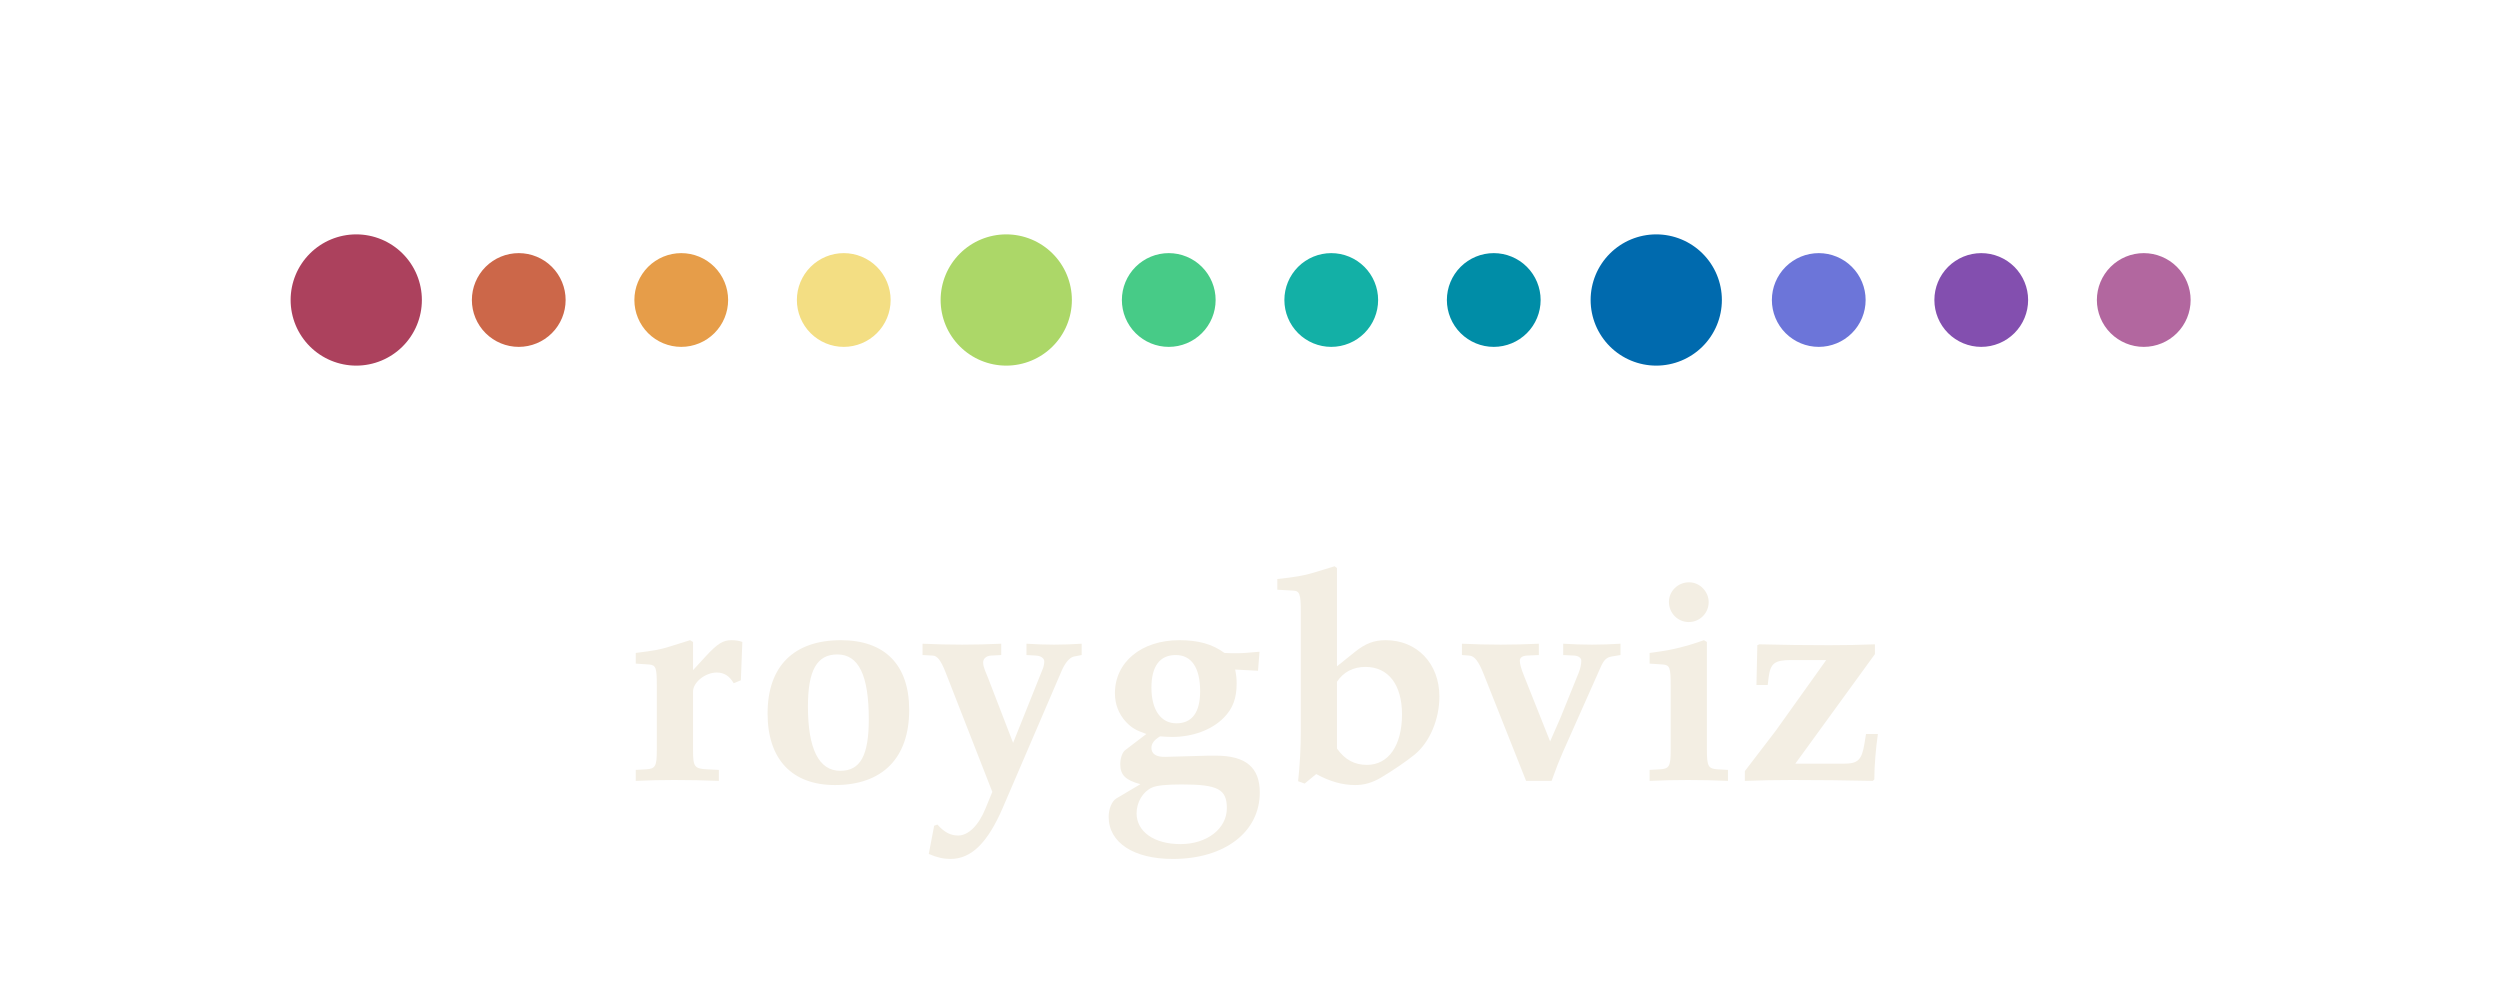
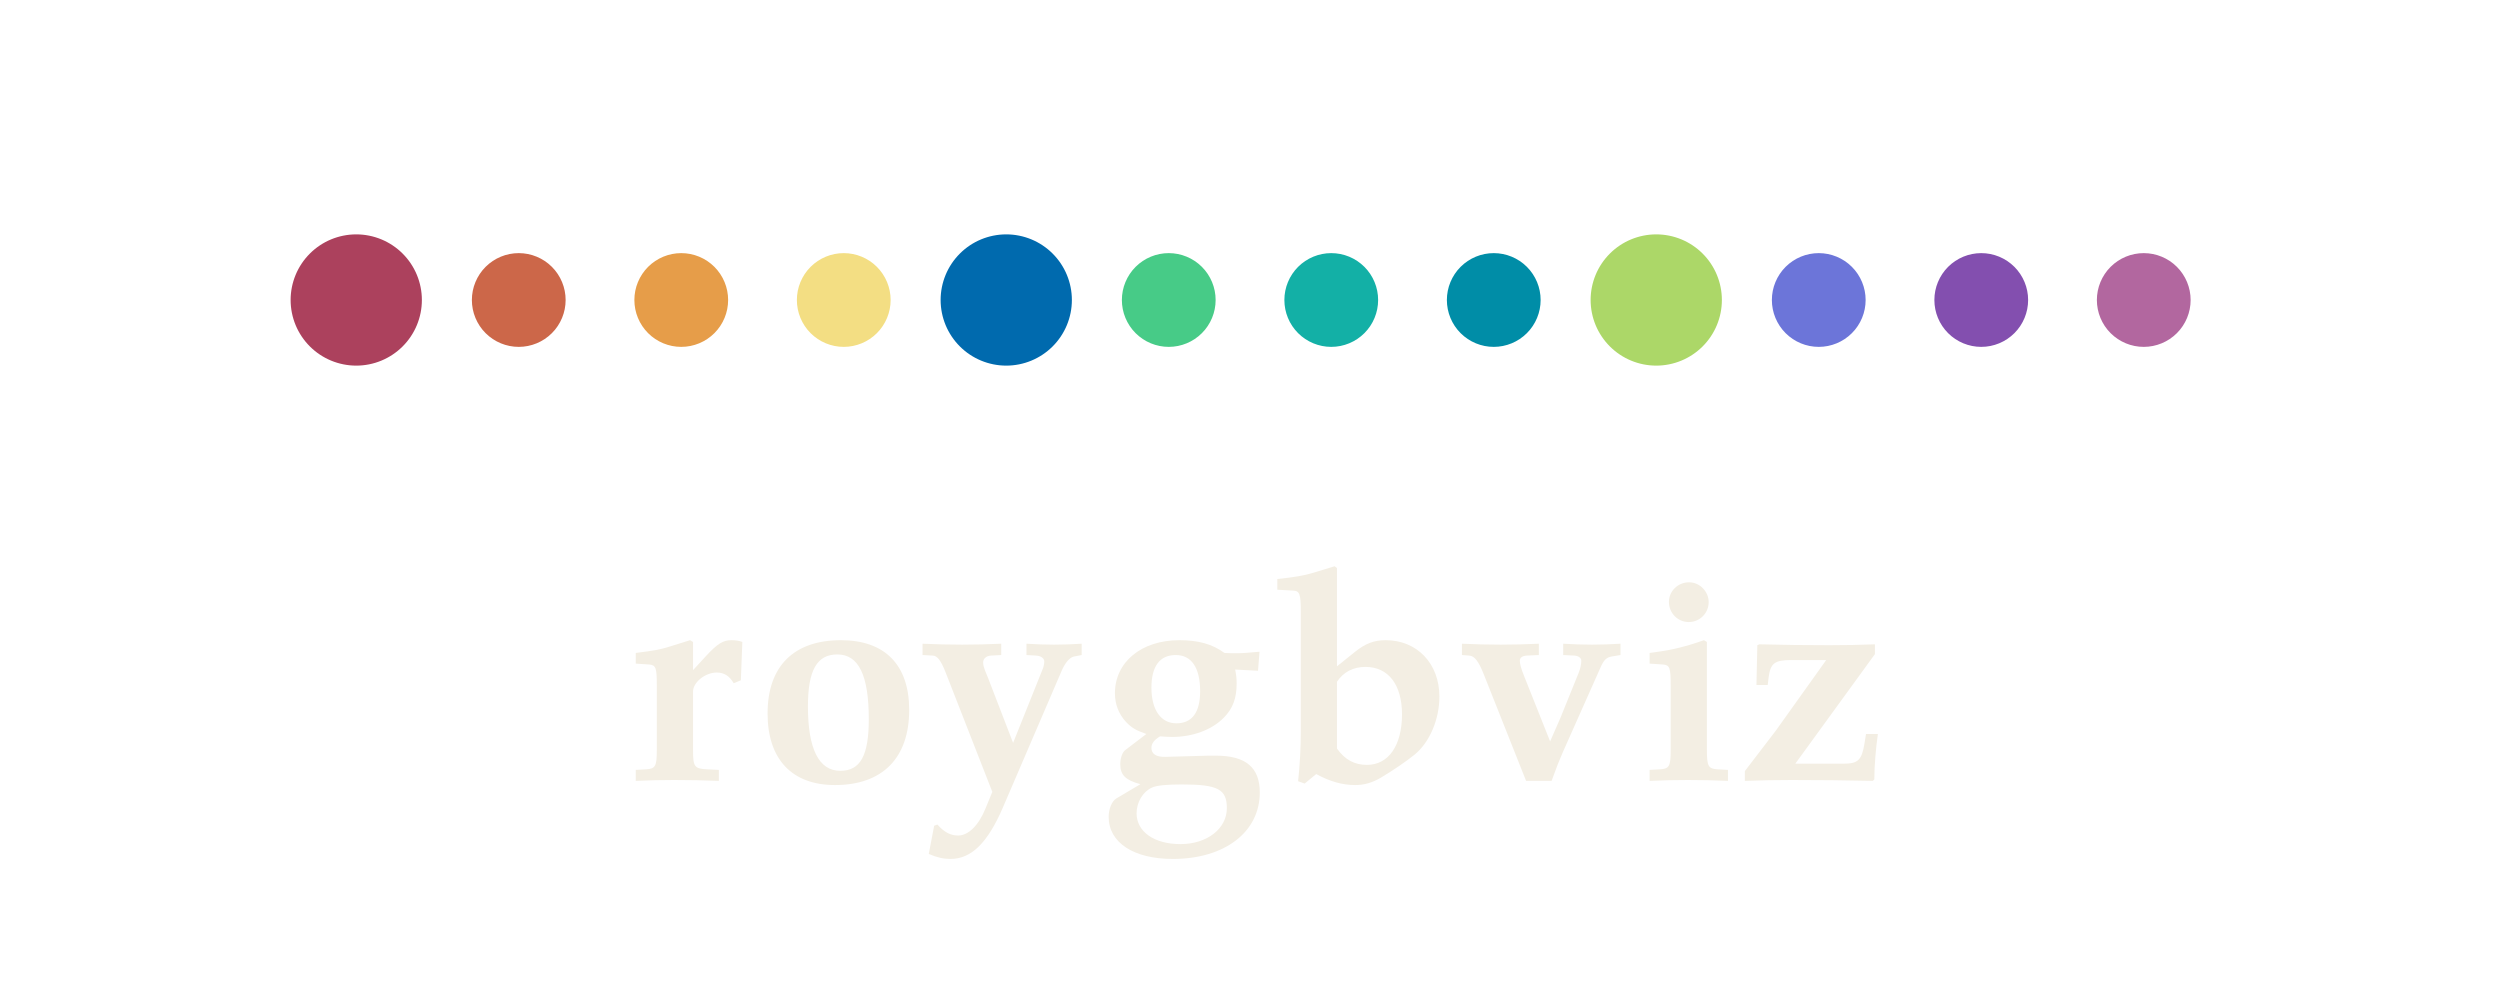
<svg xmlns="http://www.w3.org/2000/svg" width="576pt" height="230.4pt" viewBox="0 0 576 230.4" version="1.1">
  <defs>
    <style type="text/css">*{stroke-linejoin: round; stroke-linecap: butt}</style>
  </defs>
  <g id="figure_1">
    <g id="patch_1">
      <path d="M 0 230.4  L 576 230.4  L 576 0  L 0 0  L 0 230.4  z " style="fill: none" />
    </g>
    <g id="axes_1">
      <g id="patch_2">
-         <path d="M 82.08 84.24  C 86.09 84.24 89.936 82.647 92.771 79.811  C 95.607 76.976 97.2 73.13 97.2 69.12  C 97.2 65.11 95.607 61.264 92.771 58.429  C 89.936 55.593 86.09 54 82.08 54  C 78.07 54 74.224 55.593 71.389 58.429  C 68.553 61.264 66.96 65.11 66.96 69.12  C 66.96 73.13 68.553 76.976 71.389 79.811  C 74.224 82.647 78.07 84.24 82.08 84.24  z " clip-path="url(#pddf13cf373)" style="fill: #ac415d" />
+         <path d="M 82.08 84.24  C 86.09 84.24 89.936 82.647 92.771 79.811  C 95.607 76.976 97.2 73.13 97.2 69.12  C 97.2 65.11 95.607 61.264 92.771 58.429  C 89.936 55.593 86.09 54 82.08 54  C 78.07 54 74.224 55.593 71.389 58.429  C 68.553 61.264 66.96 65.11 66.96 69.12  C 66.96 73.13 68.553 76.976 71.389 79.811  C 74.224 82.647 78.07 84.24 82.08 84.24  z " clip-path="url(#p657484ff67)" style="fill: #ac415d" />
      </g>
      <g id="patch_3">
-         <path d="M 119.52 79.92  C 122.384 79.92 125.131 78.782 127.157 76.757  C 129.182 74.731 130.32 71.984 130.32 69.12  C 130.32 66.256 129.182 63.509 127.157 61.483  C 125.131 59.458 122.384 58.32 119.52 58.32  C 116.656 58.32 113.909 59.458 111.883 61.483  C 109.858 63.509 108.72 66.256 108.72 69.12  C 108.72 71.984 109.858 74.731 111.883 76.757  C 113.909 78.782 116.656 79.92 119.52 79.92  z " clip-path="url(#pddf13cf373)" style="fill: #cc6749" />
+         <path d="M 119.52 79.92  C 122.384 79.92 125.131 78.782 127.157 76.757  C 129.182 74.731 130.32 71.984 130.32 69.12  C 130.32 66.256 129.182 63.509 127.157 61.483  C 125.131 59.458 122.384 58.32 119.52 58.32  C 116.656 58.32 113.909 59.458 111.883 61.483  C 109.858 63.509 108.72 66.256 108.72 69.12  C 108.72 71.984 109.858 74.731 111.883 76.757  C 113.909 78.782 116.656 79.92 119.52 79.92  z " clip-path="url(#p657484ff67)" style="fill: #cc6749" />
      </g>
      <g id="patch_4">
-         <path d="M 156.96 79.92  C 159.824 79.92 162.571 78.782 164.597 76.757  C 166.622 74.731 167.76 71.984 167.76 69.12  C 167.76 66.256 166.622 63.509 164.597 61.483  C 162.571 59.458 159.824 58.32 156.96 58.32  C 154.096 58.32 151.349 59.458 149.323 61.483  C 147.298 63.509 146.16 66.256 146.16 69.12  C 146.16 71.984 147.298 74.731 149.323 76.757  C 151.349 78.782 154.096 79.92 156.96 79.92  z " clip-path="url(#pddf13cf373)" style="fill: #e69d49" />
+         <path d="M 156.96 79.92  C 159.824 79.92 162.571 78.782 164.597 76.757  C 166.622 74.731 167.76 71.984 167.76 69.12  C 167.76 66.256 166.622 63.509 164.597 61.483  C 162.571 59.458 159.824 58.32 156.96 58.32  C 154.096 58.32 151.349 59.458 149.323 61.483  C 147.298 63.509 146.16 66.256 146.16 69.12  C 146.16 71.984 147.298 74.731 149.323 76.757  C 151.349 78.782 154.096 79.92 156.96 79.92  z " clip-path="url(#p657484ff67)" style="fill: #e69d49" />
      </g>
      <g id="patch_5">
-         <path d="M 194.4 79.92  C 197.264 79.92 200.011 78.782 202.037 76.757  C 204.062 74.731 205.2 71.984 205.2 69.12  C 205.2 66.256 204.062 63.509 202.037 61.483  C 200.011 59.458 197.264 58.32 194.4 58.32  C 191.536 58.32 188.789 59.458 186.763 61.483  C 184.738 63.509 183.6 66.256 183.6 69.12  C 183.6 71.984 184.738 74.731 186.763 76.757  C 188.789 78.782 191.536 79.92 194.4 79.92  z " clip-path="url(#pddf13cf373)" style="fill: #f3de83" />
+         <path d="M 194.4 79.92  C 197.264 79.92 200.011 78.782 202.037 76.757  C 204.062 74.731 205.2 71.984 205.2 69.12  C 205.2 66.256 204.062 63.509 202.037 61.483  C 200.011 59.458 197.264 58.32 194.4 58.32  C 191.536 58.32 188.789 59.458 186.763 61.483  C 184.738 63.509 183.6 66.256 183.6 69.12  C 183.6 71.984 184.738 74.731 186.763 76.757  C 188.789 78.782 191.536 79.92 194.4 79.92  z " clip-path="url(#p657484ff67)" style="fill: #f3de83" />
      </g>
      <g id="patch_6">
-         <path d="M 231.84 84.24  C 235.85 84.24 239.696 82.647 242.531 79.811  C 245.367 76.976 246.96 73.13 246.96 69.12  C 246.96 65.11 245.367 61.264 242.531 58.429  C 239.696 55.593 235.85 54 231.84 54  C 227.83 54 223.984 55.593 221.149 58.429  C 218.313 61.264 216.72 65.11 216.72 69.12  C 216.72 73.13 218.313 76.976 221.149 79.811  C 223.984 82.647 227.83 84.24 231.84 84.24  z " clip-path="url(#pddf13cf373)" style="fill: #acd768" />
+         <path d="M 231.84 84.24  C 235.85 84.24 239.696 82.647 242.531 79.811  C 245.367 76.976 246.96 73.13 246.96 69.12  C 246.96 65.11 245.367 61.264 242.531 58.429  C 239.696 55.593 235.85 54 231.84 54  C 227.83 54 223.984 55.593 221.149 58.429  C 218.313 61.264 216.72 65.11 216.72 69.12  C 216.72 73.13 218.313 76.976 221.149 79.811  C 223.984 82.647 227.83 84.24 231.84 84.24  z " clip-path="url(#p657484ff67)" style="fill: #006aae" />
      </g>
      <g id="patch_7">
-         <path d="M 269.28 79.92  C 272.144 79.92 274.891 78.782 276.917 76.757  C 278.942 74.731 280.08 71.984 280.08 69.12  C 280.08 66.256 278.942 63.509 276.917 61.483  C 274.891 59.458 272.144 58.32 269.28 58.32  C 266.416 58.32 263.669 59.458 261.643 61.483  C 259.618 63.509 258.48 66.256 258.48 69.12  C 258.48 71.984 259.618 74.731 261.643 76.757  C 263.669 78.782 266.416 79.92 269.28 79.92  z " clip-path="url(#pddf13cf373)" style="fill: #47cb87" />
+         <path d="M 269.28 79.92  C 272.144 79.92 274.891 78.782 276.917 76.757  C 278.942 74.731 280.08 71.984 280.08 69.12  C 280.08 66.256 278.942 63.509 276.917 61.483  C 274.891 59.458 272.144 58.32 269.28 58.32  C 266.416 58.32 263.669 59.458 261.643 61.483  C 259.618 63.509 258.48 66.256 258.48 69.12  C 258.48 71.984 259.618 74.731 261.643 76.757  C 263.669 78.782 266.416 79.92 269.28 79.92  z " clip-path="url(#p657484ff67)" style="fill: #47cb87" />
      </g>
      <g id="patch_8">
-         <path d="M 306.72 79.92  C 309.584 79.92 312.331 78.782 314.357 76.757  C 316.382 74.731 317.52 71.984 317.52 69.12  C 317.52 66.256 316.382 63.509 314.357 61.483  C 312.331 59.458 309.584 58.32 306.72 58.32  C 303.856 58.32 301.109 59.458 299.083 61.483  C 297.058 63.509 295.92 66.256 295.92 69.12  C 295.92 71.984 297.058 74.731 299.083 76.757  C 301.109 78.782 303.856 79.92 306.72 79.92  z " clip-path="url(#pddf13cf373)" style="fill: #13b0a6" />
+         <path d="M 306.72 79.92  C 309.584 79.92 312.331 78.782 314.357 76.757  C 316.382 74.731 317.52 71.984 317.52 69.12  C 317.52 66.256 316.382 63.509 314.357 61.483  C 312.331 59.458 309.584 58.32 306.72 58.32  C 303.856 58.32 301.109 59.458 299.083 61.483  C 297.058 63.509 295.92 66.256 295.92 69.12  C 295.92 71.984 297.058 74.731 299.083 76.757  C 301.109 78.782 303.856 79.92 306.72 79.92  z " clip-path="url(#p657484ff67)" style="fill: #13b0a6" />
      </g>
      <g id="patch_9">
-         <path d="M 344.16 79.92  C 347.024 79.92 349.771 78.782 351.797 76.757  C 353.822 74.731 354.96 71.984 354.96 69.12  C 354.96 66.256 353.822 63.509 351.797 61.483  C 349.771 59.458 347.024 58.32 344.16 58.32  C 341.296 58.32 338.549 59.458 336.523 61.483  C 334.498 63.509 333.36 66.256 333.36 69.12  C 333.36 71.984 334.498 74.731 336.523 76.757  C 338.549 78.782 341.296 79.92 344.16 79.92  z " clip-path="url(#pddf13cf373)" style="fill: #008da7" />
+         <path d="M 344.16 79.92  C 347.024 79.92 349.771 78.782 351.797 76.757  C 353.822 74.731 354.96 71.984 354.96 69.12  C 354.96 66.256 353.822 63.509 351.797 61.483  C 349.771 59.458 347.024 58.32 344.16 58.32  C 341.296 58.32 338.549 59.458 336.523 61.483  C 334.498 63.509 333.36 66.256 333.36 69.12  C 333.36 71.984 334.498 74.731 336.523 76.757  C 338.549 78.782 341.296 79.92 344.16 79.92  z " clip-path="url(#p657484ff67)" style="fill: #008da7" />
      </g>
      <g id="patch_10">
-         <path d="M 381.6 84.24  C 385.61 84.24 389.456 82.647 392.291 79.811  C 395.127 76.976 396.72 73.13 396.72 69.12  C 396.72 65.11 395.127 61.264 392.291 58.429  C 389.456 55.593 385.61 54 381.6 54  C 377.59 54 373.744 55.593 370.909 58.429  C 368.073 61.264 366.48 65.11 366.48 69.12  C 366.48 73.13 368.073 76.976 370.909 79.811  C 373.744 82.647 377.59 84.24 381.6 84.24  z " clip-path="url(#pddf13cf373)" style="fill: #006aae" />
+         <path d="M 381.6 84.24  C 385.61 84.24 389.456 82.647 392.291 79.811  C 395.127 76.976 396.72 73.13 396.72 69.12  C 396.72 65.11 395.127 61.264 392.291 58.429  C 389.456 55.593 385.61 54 381.6 54  C 377.59 54 373.744 55.593 370.909 58.429  C 368.073 61.264 366.48 65.11 366.48 69.12  C 366.48 73.13 368.073 76.976 370.909 79.811  C 373.744 82.647 377.59 84.24 381.6 84.24  z " clip-path="url(#p657484ff67)" style="fill: #acd768" />
      </g>
      <g id="patch_11">
-         <path d="M 419.04 79.92  C 421.904 79.92 424.651 78.782 426.677 76.757  C 428.702 74.731 429.84 71.984 429.84 69.12  C 429.84 66.256 428.702 63.509 426.677 61.483  C 424.651 59.458 421.904 58.32 419.04 58.32  C 416.176 58.32 413.429 59.458 411.403 61.483  C 409.378 63.509 408.24 66.256 408.24 69.12  C 408.24 71.984 409.378 74.731 411.403 76.757  C 413.429 78.782 416.176 79.92 419.04 79.92  z " clip-path="url(#pddf13cf373)" style="fill: #6c75d9" />
+         <path d="M 419.04 79.92  C 421.904 79.92 424.651 78.782 426.677 76.757  C 428.702 74.731 429.84 71.984 429.84 69.12  C 429.84 66.256 428.702 63.509 426.677 61.483  C 424.651 59.458 421.904 58.32 419.04 58.32  C 416.176 58.32 413.429 59.458 411.403 61.483  C 409.378 63.509 408.24 66.256 408.24 69.12  C 408.24 71.984 409.378 74.731 411.403 76.757  C 413.429 78.782 416.176 79.92 419.04 79.92  z " clip-path="url(#p657484ff67)" style="fill: #6c75d9" />
      </g>
      <g id="patch_12">
-         <path d="M 456.48 79.92  C 459.344 79.92 462.091 78.782 464.117 76.757  C 466.142 74.731 467.28 71.984 467.28 69.12  C 467.28 66.256 466.142 63.509 464.117 61.483  C 462.091 59.458 459.344 58.32 456.48 58.32  C 453.616 58.32 450.869 59.458 448.843 61.483  C 446.818 63.509 445.68 66.256 445.68 69.12  C 445.68 71.984 446.818 74.731 448.843 76.757  C 450.869 78.782 453.616 79.92 456.48 79.92  z " clip-path="url(#pddf13cf373)" style="fill: #834faf" />
+         <path d="M 456.48 79.92  C 459.344 79.92 462.091 78.782 464.117 76.757  C 466.142 74.731 467.28 71.984 467.28 69.12  C 467.28 66.256 466.142 63.509 464.117 61.483  C 462.091 59.458 459.344 58.32 456.48 58.32  C 453.616 58.32 450.869 59.458 448.843 61.483  C 446.818 63.509 445.68 66.256 445.68 69.12  C 445.68 71.984 446.818 74.731 448.843 76.757  C 450.869 78.782 453.616 79.92 456.48 79.92  z " clip-path="url(#p657484ff67)" style="fill: #834faf" />
      </g>
      <g id="patch_13">
-         <path d="M 493.92 79.92  C 496.784 79.92 499.531 78.782 501.557 76.757  C 503.582 74.731 504.72 71.984 504.72 69.12  C 504.72 66.256 503.582 63.509 501.557 61.483  C 499.531 59.458 496.784 58.32 493.92 58.32  C 491.056 58.32 488.309 59.458 486.283 61.483  C 484.258 63.509 483.12 66.256 483.12 69.12  C 483.12 71.984 484.258 74.731 486.283 76.757  C 488.309 78.782 491.056 79.92 493.92 79.92  z " clip-path="url(#pddf13cf373)" style="fill: #b2679f" />
+         <path d="M 493.92 79.92  C 496.784 79.92 499.531 78.782 501.557 76.757  C 503.582 74.731 504.72 71.984 504.72 69.12  C 504.72 66.256 503.582 63.509 501.557 61.483  C 499.531 59.458 496.784 58.32 493.92 58.32  C 491.056 58.32 488.309 59.458 486.283 61.483  C 484.258 63.509 483.12 66.256 483.12 69.12  C 483.12 71.984 484.258 74.731 486.283 76.757  C 488.309 78.782 491.056 79.92 493.92 79.92  z " clip-path="url(#p657484ff67)" style="fill: #b2679f" />
      </g>
      <g id="patch_14">
-         <path d="M 146.476 179.915  C 149.415 179.776 152.354 179.712 155.304 179.712  C 158.724 179.712 162.208 179.776 165.628 179.915  L 165.628 177.382  L 162.956 177.254  C 160.017 177.115 159.675 176.698 159.675 172.872  L 159.675 159.331  C 159.675 157.204 162.486 154.949 165.147 154.949  C 166.857 154.949 168.086 155.772 169.048 157.418  L 170.694 156.734  L 171.036 147.906  C 170.352 147.628 169.454 147.5 168.503 147.5  C 166.59 147.5 165.286 148.312 162.689 151.123  L 159.675 154.404  L 159.675 147.906  L 158.991 147.5  L 154.203 148.996  C 152.012 149.68 150.783 149.894 146.476 150.439  L 146.476 152.897  L 149.554 153.1  C 151.125 153.239 151.328 153.859 151.328 157.888  L 151.328 172.872  C 151.328 176.57 150.986 177.115 148.87 177.254  L 146.476 177.382  L 146.476 179.915  z " clip-path="url(#pddf13cf373)" style="fill: #f3eee3" />
+         <path d="M 146.476 179.915  C 149.415 179.776 152.354 179.712 155.304 179.712  C 158.724 179.712 162.208 179.776 165.628 179.915  L 165.628 177.382  L 162.956 177.254  C 160.017 177.115 159.675 176.698 159.675 172.872  L 159.675 159.331  C 159.675 157.204 162.486 154.949 165.147 154.949  C 166.857 154.949 168.086 155.772 169.048 157.418  L 170.694 156.734  L 171.036 147.906  C 170.352 147.628 169.454 147.5 168.503 147.5  C 166.59 147.5 165.286 148.312 162.689 151.123  L 159.675 154.404  L 159.675 147.906  L 158.991 147.5  L 154.203 148.996  C 152.012 149.68 150.783 149.894 146.476 150.439  L 146.476 152.897  L 149.554 153.1  C 151.125 153.239 151.328 153.859 151.328 157.888  L 151.328 172.872  C 151.328 176.57 150.986 177.115 148.87 177.254  L 146.476 177.382  L 146.476 179.915  z " clip-path="url(#p657484ff67)" style="fill: #f3eee3" />
      </g>
      <g id="patch_15">
-         <path d="M 176.85 164.386  C 176.85 174.924 182.461 180.877 192.379 180.877  C 203.323 180.877 209.479 174.646 209.479 163.574  C 209.479 153.175 203.868 147.5 193.747 147.5  C 182.867 147.5 176.85 153.517 176.85 164.386  z M 186.148 162.751  C 186.148 154.468 188.2 150.781 192.924 150.781  C 197.851 150.781 200.17 155.633 200.17 165.69  C 200.17 174.037 198.257 177.596 193.608 177.596  C 188.681 177.596 186.148 172.594 186.148 162.751  z " clip-path="url(#pddf13cf373)" style="fill: #f3eee3" />
+         <path d="M 176.85 164.386  C 176.85 174.924 182.461 180.877 192.379 180.877  C 203.323 180.877 209.479 174.646 209.479 163.574  C 209.479 153.175 203.868 147.5 193.747 147.5  C 182.867 147.5 176.85 153.517 176.85 164.386  z M 186.148 162.751  C 186.148 154.468 188.2 150.781 192.924 150.781  C 197.851 150.781 200.17 155.633 200.17 165.69  C 200.17 174.037 198.257 177.596 193.608 177.596  C 188.681 177.596 186.148 172.594 186.148 162.751  z " clip-path="url(#p657484ff67)" style="fill: #f3eee3" />
      </g>
      <g id="patch_16">
-         <path d="M 212.557 150.92  L 214.951 151.048  C 215.977 151.123 216.8 152.213 217.826 154.81  L 228.631 182.448  L 227.06 186.274  C 225.489 190.175 223.095 192.505 220.765 192.505  C 218.991 192.505 217.548 191.746 215.977 189.972  L 215.229 190.25  L 213.989 196.748  C 215.838 197.56 217.409 197.902 218.991 197.902  C 223.779 197.902 227.541 194.215 231.025 186.146  L 244.641 154.468  C 245.453 152.63 246.479 151.465 247.441 151.262  L 249.215 150.92  L 249.215 148.312  C 247.099 148.451 244.983 148.526 242.856 148.526  C 240.74 148.526 238.613 148.451 236.497 148.312  L 236.497 150.92  L 238.752 151.048  C 239.853 151.123 240.601 151.668 240.601 152.416  C 240.601 152.833 240.462 153.581 240.323 153.923  L 233.419 171.162  L 227.669 156.253  C 227.263 155.152 226.515 153.784 226.515 152.63  C 226.515 151.732 227.263 151.123 228.289 151.048  L 230.683 150.92  L 230.683 148.312  C 227.669 148.451 224.666 148.526 221.652 148.526  C 218.649 148.526 215.571 148.451 212.557 148.312  L 212.557 150.92  z " clip-path="url(#pddf13cf373)" style="fill: #f3eee3" />
+         <path d="M 212.557 150.92  L 214.951 151.048  C 215.977 151.123 216.8 152.213 217.826 154.81  L 228.631 182.448  L 227.06 186.274  C 225.489 190.175 223.095 192.505 220.765 192.505  C 218.991 192.505 217.548 191.746 215.977 189.972  L 215.229 190.25  L 213.989 196.748  C 215.838 197.56 217.409 197.902 218.991 197.902  C 223.779 197.902 227.541 194.215 231.025 186.146  L 244.641 154.468  C 245.453 152.63 246.479 151.465 247.441 151.262  L 249.215 150.92  L 249.215 148.312  C 247.099 148.451 244.983 148.526 242.856 148.526  C 240.74 148.526 238.613 148.451 236.497 148.312  L 236.497 150.92  L 238.752 151.048  C 239.853 151.123 240.601 151.668 240.601 152.416  C 240.601 152.833 240.462 153.581 240.323 153.923  L 233.419 171.162  L 227.669 156.253  C 227.263 155.152 226.515 153.784 226.515 152.63  C 226.515 151.732 227.263 151.123 228.289 151.048  L 230.683 150.92  L 230.683 148.312  C 227.669 148.451 224.666 148.526 221.652 148.526  C 218.649 148.526 215.571 148.451 212.557 148.312  L 212.557 150.92  z " clip-path="url(#p657484ff67)" style="fill: #f3eee3" />
      </g>
      <g id="patch_17">
-         <path d="M 255.435 188.198  C 255.435 194.14 261.185 197.902 270.216 197.902  C 282.186 197.902 290.255 191.682 290.255 182.587  C 290.255 176.837 287.038 174.101 280.134 174.101  L 278.488 174.101  L 268.506 174.379  C 266.379 174.443 265.289 173.695 265.289 172.327  C 265.289 171.301 265.909 170.478 267.277 169.655  C 268.506 169.73 269.19 169.794 270.013 169.794  C 274.726 169.794 279.108 168.223 281.908 165.412  C 284.035 163.296 284.922 160.902 284.922 157.482  C 284.922 156.392 284.847 155.569 284.58 154.265  L 289.849 154.543  L 290.191 150.161  C 287.38 150.439 286.087 150.503 284.58 150.503  C 284.035 150.503 283.212 150.503 282.111 150.439  C 279.311 148.387 276.094 147.5 271.723 147.5  C 262.959 147.5 256.878 152.555 256.878 159.737  C 256.878 162.27 257.765 164.525 259.411 166.31  C 260.704 167.678 261.73 168.287 264.124 169.11  L 259.272 172.808  C 258.588 173.278 258.107 174.721 258.107 176.089  C 258.107 178.547 259.336 179.776 262.756 180.674  L 257.22 183.955  C 256.194 184.564 255.435 186.349 255.435 188.198  z M 261.869 187.375  C 261.869 184.842 263.301 182.448 265.353 181.486  C 266.454 180.941 268.912 180.738 272.268 180.738  C 280.615 180.738 282.667 181.828 282.667 186.21  C 282.667 190.934 278.082 194.482 271.99 194.482  C 265.909 194.482 261.869 191.618 261.869 187.375  z M 265.289 158.444  C 265.289 153.517 267.202 150.92 270.9 150.92  C 274.523 150.92 276.511 153.859 276.511 159.256  C 276.511 164.119 274.662 166.652 271.039 166.652  C 267.48 166.652 265.289 163.574 265.289 158.444  z " clip-path="url(#pddf13cf373)" style="fill: #f3eee3" />
+         <path d="M 255.435 188.198  C 255.435 194.14 261.185 197.902 270.216 197.902  C 282.186 197.902 290.255 191.682 290.255 182.587  C 290.255 176.837 287.038 174.101 280.134 174.101  L 278.488 174.101  L 268.506 174.379  C 266.379 174.443 265.289 173.695 265.289 172.327  C 265.289 171.301 265.909 170.478 267.277 169.655  C 268.506 169.73 269.19 169.794 270.013 169.794  C 274.726 169.794 279.108 168.223 281.908 165.412  C 284.035 163.296 284.922 160.902 284.922 157.482  C 284.922 156.392 284.847 155.569 284.58 154.265  L 289.849 154.543  L 290.191 150.161  C 287.38 150.439 286.087 150.503 284.58 150.503  C 284.035 150.503 283.212 150.503 282.111 150.439  C 279.311 148.387 276.094 147.5 271.723 147.5  C 262.959 147.5 256.878 152.555 256.878 159.737  C 256.878 162.27 257.765 164.525 259.411 166.31  C 260.704 167.678 261.73 168.287 264.124 169.11  L 259.272 172.808  C 258.588 173.278 258.107 174.721 258.107 176.089  C 258.107 178.547 259.336 179.776 262.756 180.674  L 257.22 183.955  C 256.194 184.564 255.435 186.349 255.435 188.198  z M 261.869 187.375  C 261.869 184.842 263.301 182.448 265.353 181.486  C 266.454 180.941 268.912 180.738 272.268 180.738  C 280.615 180.738 282.667 181.828 282.667 186.21  C 282.667 190.934 278.082 194.482 271.99 194.482  C 265.909 194.482 261.869 191.618 261.869 187.375  z M 265.289 158.444  C 265.289 153.517 267.202 150.92 270.9 150.92  C 274.523 150.92 276.511 153.859 276.511 159.256  C 276.511 164.119 274.662 166.652 271.039 166.652  C 267.48 166.652 265.289 163.574 265.289 158.444  z " clip-path="url(#p657484ff67)" style="fill: #f3eee3" />
      </g>
      <g id="patch_18">
-         <path d="M 294.295 135.872  L 297.918 136.075  C 299.425 136.139 299.703 136.823 299.703 140.863  L 299.703 168.629  C 299.703 172.252 299.489 176.356 299.083 179.99  L 300.59 180.535  L 303.251 178.344  C 306.404 180.054 309.279 180.877 312.218 180.877  C 314.334 180.877 316.183 180.332 318.171 179.167  C 320.907 177.521 324.049 175.405 325.962 173.834  C 329.382 171.023 331.637 165.754 331.637 160.496  C 331.637 152.897 326.507 147.5 319.261 147.5  C 316.589 147.5 314.612 148.248 312.218 150.161  L 308.039 153.517  L 308.039 130.87  L 307.494 130.464  L 302.567 131.971  C 300.59 132.58 298.26 132.997 294.295 133.403  L 294.295 135.872  z M 308.039 172.466  L 308.039 157.076  C 309.546 154.81 311.801 153.656 314.612 153.656  C 319.881 153.656 323.023 157.76 323.023 164.6  C 323.023 171.707 319.945 176.228 314.954 176.228  C 312.079 176.228 309.888 175.063 308.039 172.466  z " clip-path="url(#pddf13cf373)" style="fill: #f3eee3" />
+         <path d="M 294.295 135.872  L 297.918 136.075  C 299.425 136.139 299.703 136.823 299.703 140.863  L 299.703 168.629  C 299.703 172.252 299.489 176.356 299.083 179.99  L 300.59 180.535  L 303.251 178.344  C 306.404 180.054 309.279 180.877 312.218 180.877  C 314.334 180.877 316.183 180.332 318.171 179.167  C 320.907 177.521 324.049 175.405 325.962 173.834  C 329.382 171.023 331.637 165.754 331.637 160.496  C 331.637 152.897 326.507 147.5 319.261 147.5  C 316.589 147.5 314.612 148.248 312.218 150.161  L 308.039 153.517  L 308.039 130.87  L 307.494 130.464  L 302.567 131.971  C 300.59 132.58 298.26 132.997 294.295 133.403  L 294.295 135.872  z M 308.039 172.466  L 308.039 157.076  C 309.546 154.81 311.801 153.656 314.612 153.656  C 319.881 153.656 323.023 157.76 323.023 164.6  C 323.023 171.707 319.945 176.228 314.954 176.228  C 312.079 176.228 309.888 175.063 308.039 172.466  z " clip-path="url(#p657484ff67)" style="fill: #f3eee3" />
      </g>
      <g id="patch_19">
-         <path d="M 336.831 150.92  L 338.541 151.048  C 339.706 151.123 340.668 152.352 341.833 155.291  L 351.612 179.915  L 357.49 179.915  C 358.591 176.837 359.275 175.127 360.087 173.278  L 368.851 153.581  C 369.535 152.074 370.144 151.465 371.309 151.262  L 373.361 150.92  L 373.361 148.312  C 371.17 148.451 368.979 148.526 366.799 148.526  C 364.608 148.526 362.353 148.451 360.162 148.312  L 360.162 150.92  L 362.759 151.048  C 363.721 151.123 364.33 151.604 364.33 152.213  C 364.33 153.036 364.127 153.998 363.721 155.024  L 359.542 165.348  L 357.148 170.82  L 351.131 155.708  C 350.447 153.998 350.169 152.972 350.169 152.213  C 350.169 151.529 350.725 151.123 351.751 151.048  L 354.551 150.92  L 354.551 148.312  C 351.612 148.451 348.673 148.526 345.723 148.526  C 342.784 148.526 339.781 148.451 336.831 148.312  L 336.831 150.92  z " clip-path="url(#pddf13cf373)" style="fill: #f3eee3" />
+         <path d="M 336.831 150.92  L 338.541 151.048  C 339.706 151.123 340.668 152.352 341.833 155.291  L 351.612 179.915  L 357.49 179.915  C 358.591 176.837 359.275 175.127 360.087 173.278  L 368.851 153.581  C 369.535 152.074 370.144 151.465 371.309 151.262  L 373.361 150.92  L 373.361 148.312  C 371.17 148.451 368.979 148.526 366.799 148.526  C 364.608 148.526 362.353 148.451 360.162 148.312  L 360.162 150.92  L 362.759 151.048  C 363.721 151.123 364.33 151.604 364.33 152.213  C 364.33 153.036 364.127 153.998 363.721 155.024  L 359.542 165.348  L 357.148 170.82  L 351.131 155.708  C 350.447 153.998 350.169 152.972 350.169 152.213  C 350.169 151.529 350.725 151.123 351.751 151.048  L 354.551 150.92  L 354.551 148.312  C 351.612 148.451 348.673 148.526 345.723 148.526  C 342.784 148.526 339.781 148.451 336.831 148.312  L 336.831 150.92  z " clip-path="url(#p657484ff67)" style="fill: #f3eee3" />
      </g>
      <g id="patch_20">
-         <path d="M 380.073 179.915  C 383.012 179.776 385.951 179.712 388.89 179.712  C 391.968 179.712 395.046 179.776 398.124 179.915  L 398.124 177.382  L 395.73 177.254  C 393.614 177.115 393.272 176.57 393.272 172.872  L 393.272 147.906  L 392.588 147.5  C 392.588 147.5 389.713 148.526 387.8 148.996  C 385.203 149.68 383.963 149.894 381.099 150.3  L 380.073 150.439  L 380.073 152.897  L 383.151 153.1  C 384.722 153.239 384.925 153.859 384.925 157.888  L 384.925 172.872  C 384.925 176.57 384.583 177.115 382.467 177.254  L 380.073 177.382  L 380.073 179.915  z M 384.519 138.672  C 384.519 141.269 386.571 143.321 389.093 143.321  C 391.626 143.321 393.678 141.269 393.678 138.736  C 393.678 136.278 391.626 134.162 389.168 134.162  C 386.571 134.162 384.519 136.214 384.519 138.672  z " clip-path="url(#pddf13cf373)" style="fill: #f3eee3" />
+         <path d="M 380.073 179.915  C 383.012 179.776 385.951 179.712 388.89 179.712  C 391.968 179.712 395.046 179.776 398.124 179.915  L 398.124 177.382  L 395.73 177.254  C 393.614 177.115 393.272 176.57 393.272 172.872  L 393.272 147.906  L 392.588 147.5  C 392.588 147.5 389.713 148.526 387.8 148.996  C 385.203 149.68 383.963 149.894 381.099 150.3  L 380.073 150.439  L 380.073 152.897  L 383.151 153.1  C 384.722 153.239 384.925 153.859 384.925 157.888  L 384.925 172.872  C 384.925 176.57 384.583 177.115 382.467 177.254  L 380.073 177.382  L 380.073 179.915  z M 384.519 138.672  C 384.519 141.269 386.571 143.321 389.093 143.321  C 391.626 143.321 393.678 141.269 393.678 138.736  C 393.678 136.278 391.626 134.162 389.168 134.162  C 386.571 134.162 384.519 136.214 384.519 138.672  z " clip-path="url(#p657484ff67)" style="fill: #f3eee3" />
      </g>
      <g id="patch_21">
-         <path d="M 402.014 179.915  C 405.648 179.776 409.196 179.712 412.83 179.712  C 419.05 179.712 425.27 179.776 431.501 179.915  L 431.843 179.573  C 431.843 176.57 432.185 172.391 432.666 169.11  L 429.93 169.11  L 429.588 171.226  C 428.968 175.127 428.081 175.95 424.8 175.95  L 413.642 175.95  L 431.982 150.706  L 431.982 148.451  C 428.487 148.59 425.003 148.654 421.508 148.654  C 416.111 148.654 410.778 148.59 405.37 148.451  L 404.889 148.654  L 404.686 157.824  L 407.283 157.824  L 407.486 156.114  C 407.903 152.833 408.854 152.074 412.691 152.074  L 420.76 152.074  L 409.132 168.362  L 402.014 177.66  L 402.014 179.915  z " clip-path="url(#pddf13cf373)" style="fill: #f3eee3" />
+         <path d="M 402.014 179.915  C 405.648 179.776 409.196 179.712 412.83 179.712  C 419.05 179.712 425.27 179.776 431.501 179.915  L 431.843 179.573  C 431.843 176.57 432.185 172.391 432.666 169.11  L 429.93 169.11  L 429.588 171.226  C 428.968 175.127 428.081 175.95 424.8 175.95  L 413.642 175.95  L 431.982 150.706  L 431.982 148.451  C 428.487 148.59 425.003 148.654 421.508 148.654  C 416.111 148.654 410.778 148.59 405.37 148.451  L 404.889 148.654  L 404.686 157.824  L 407.283 157.824  L 407.486 156.114  C 407.903 152.833 408.854 152.074 412.691 152.074  L 420.76 152.074  L 409.132 168.362  L 402.014 177.66  L 402.014 179.915  z " clip-path="url(#p657484ff67)" style="fill: #f3eee3" />
      </g>
    </g>
  </g>
  <defs>
-     <clipPath id="pddf13cf373">
+     <clipPath id="p657484ff67">
      <rect x="0" y="0" width="576" height="230.4" />
    </clipPath>
  </defs>
</svg>
